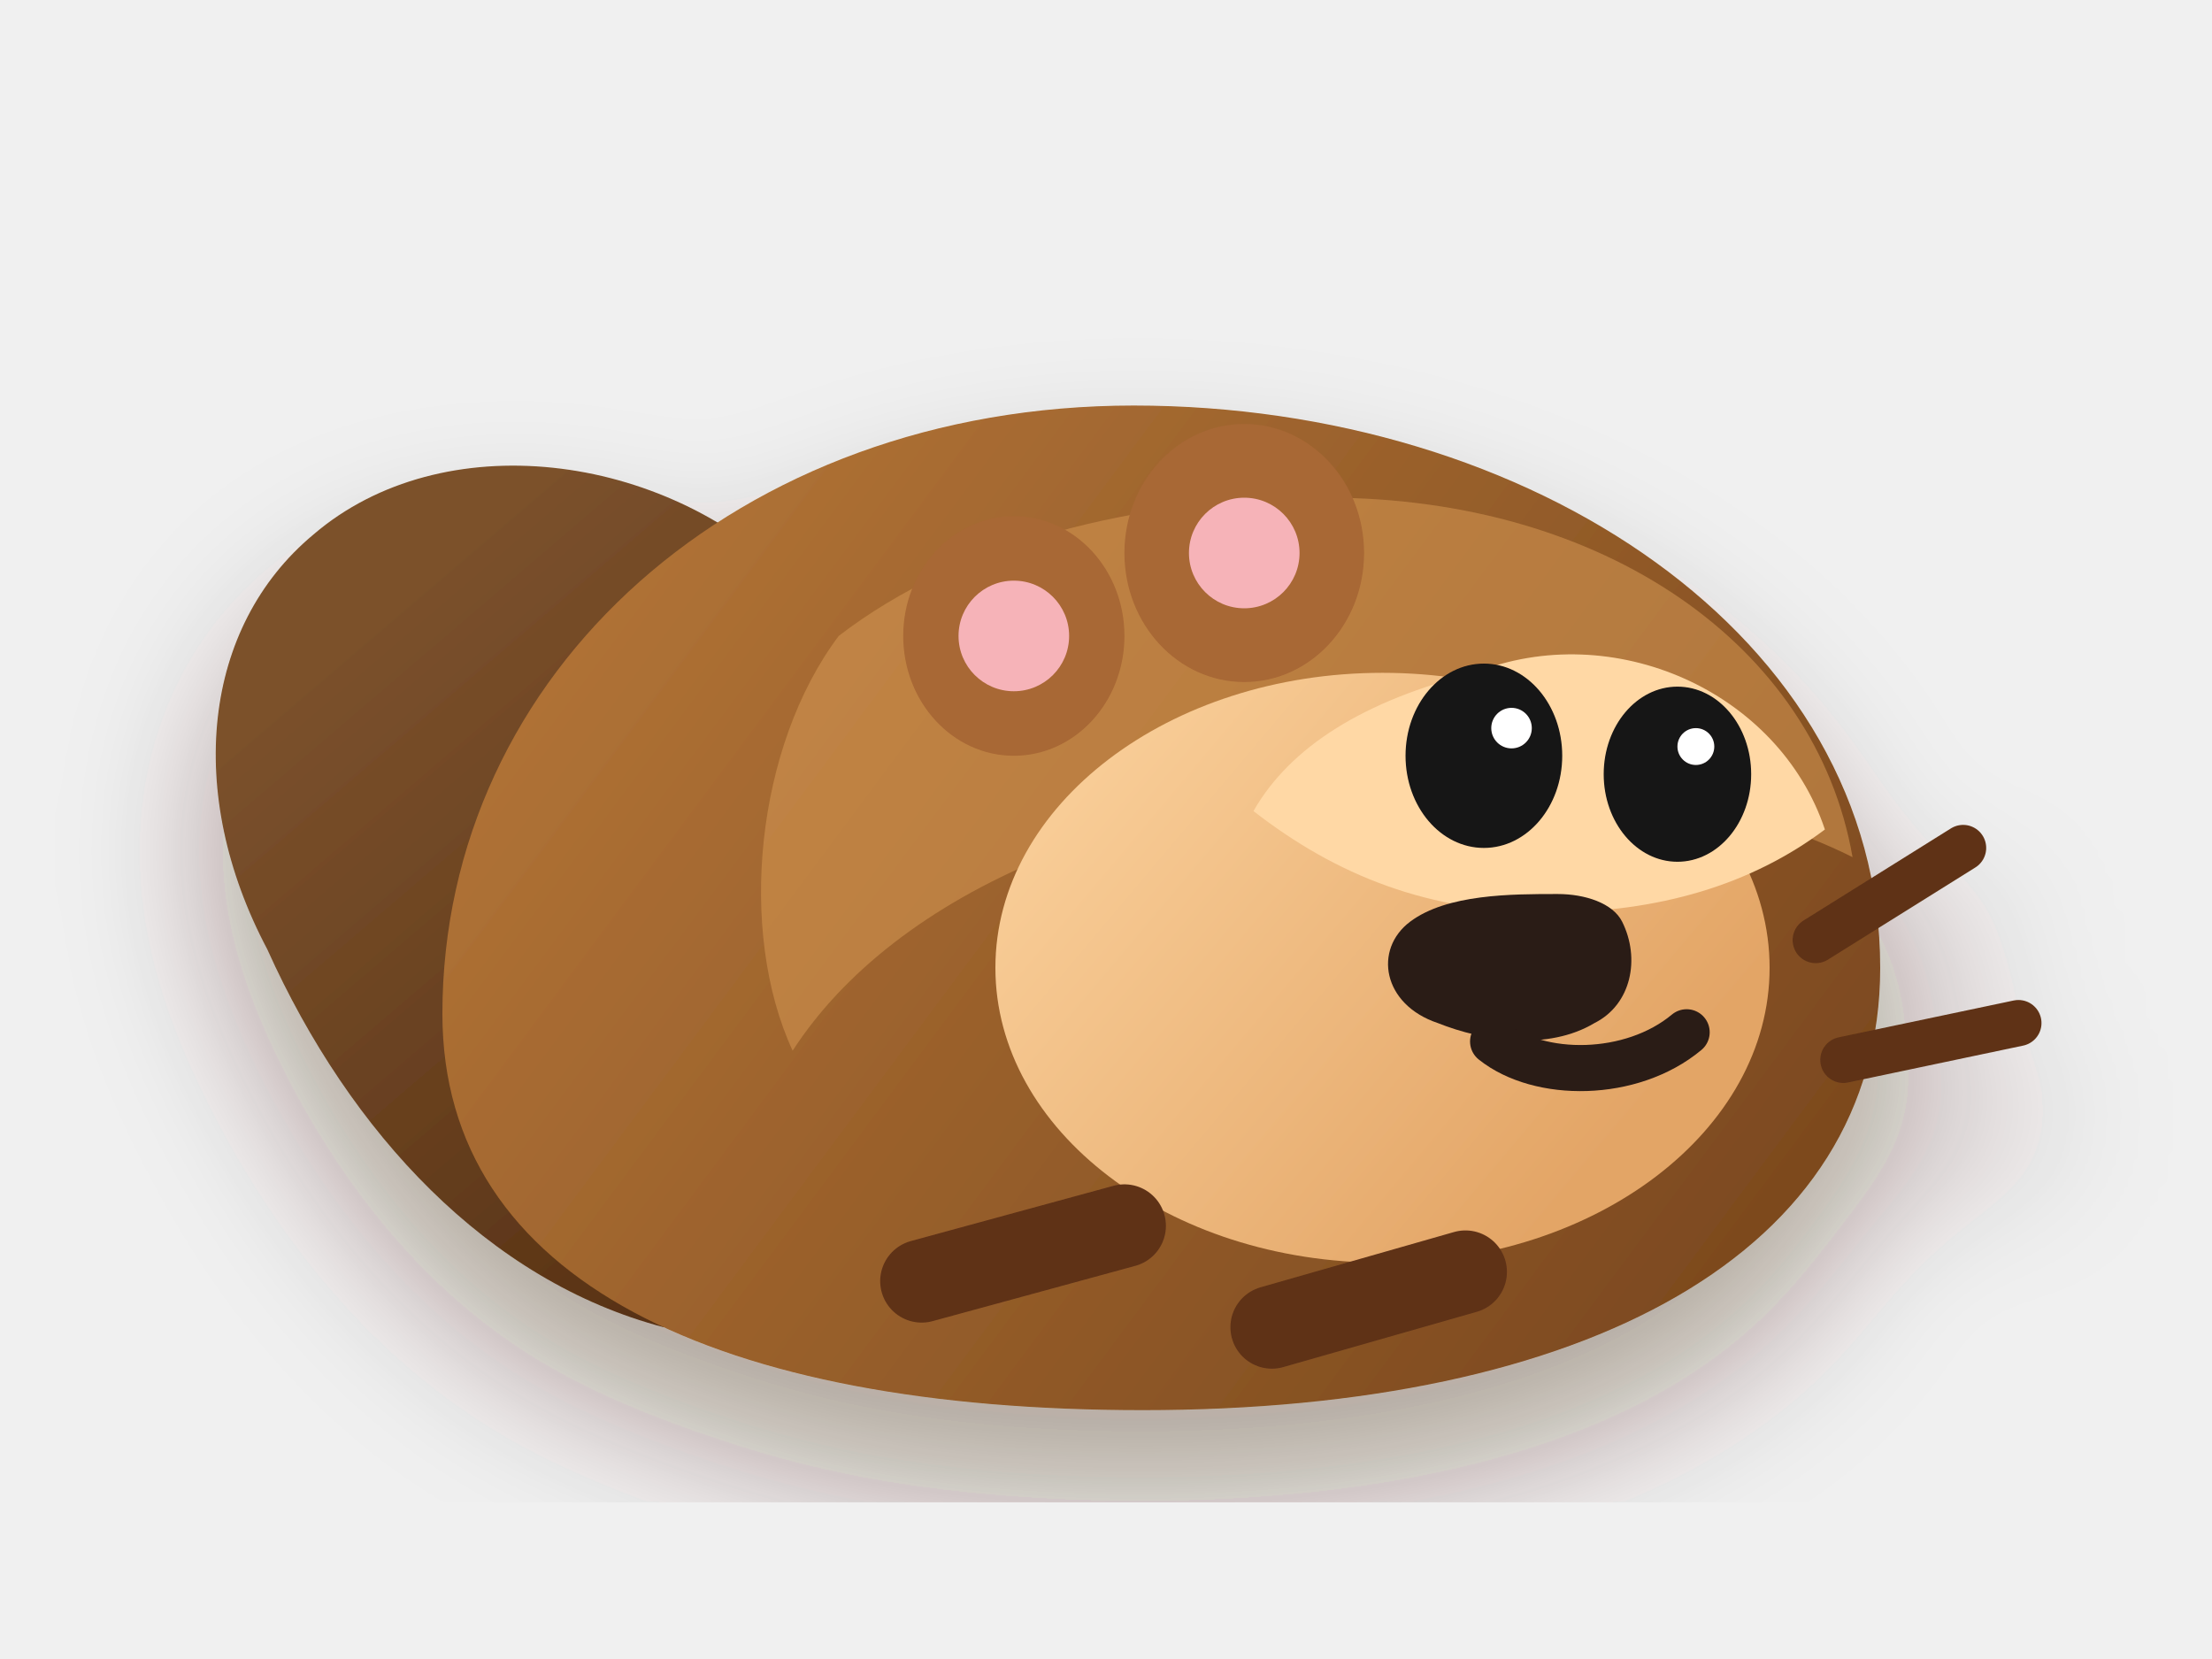
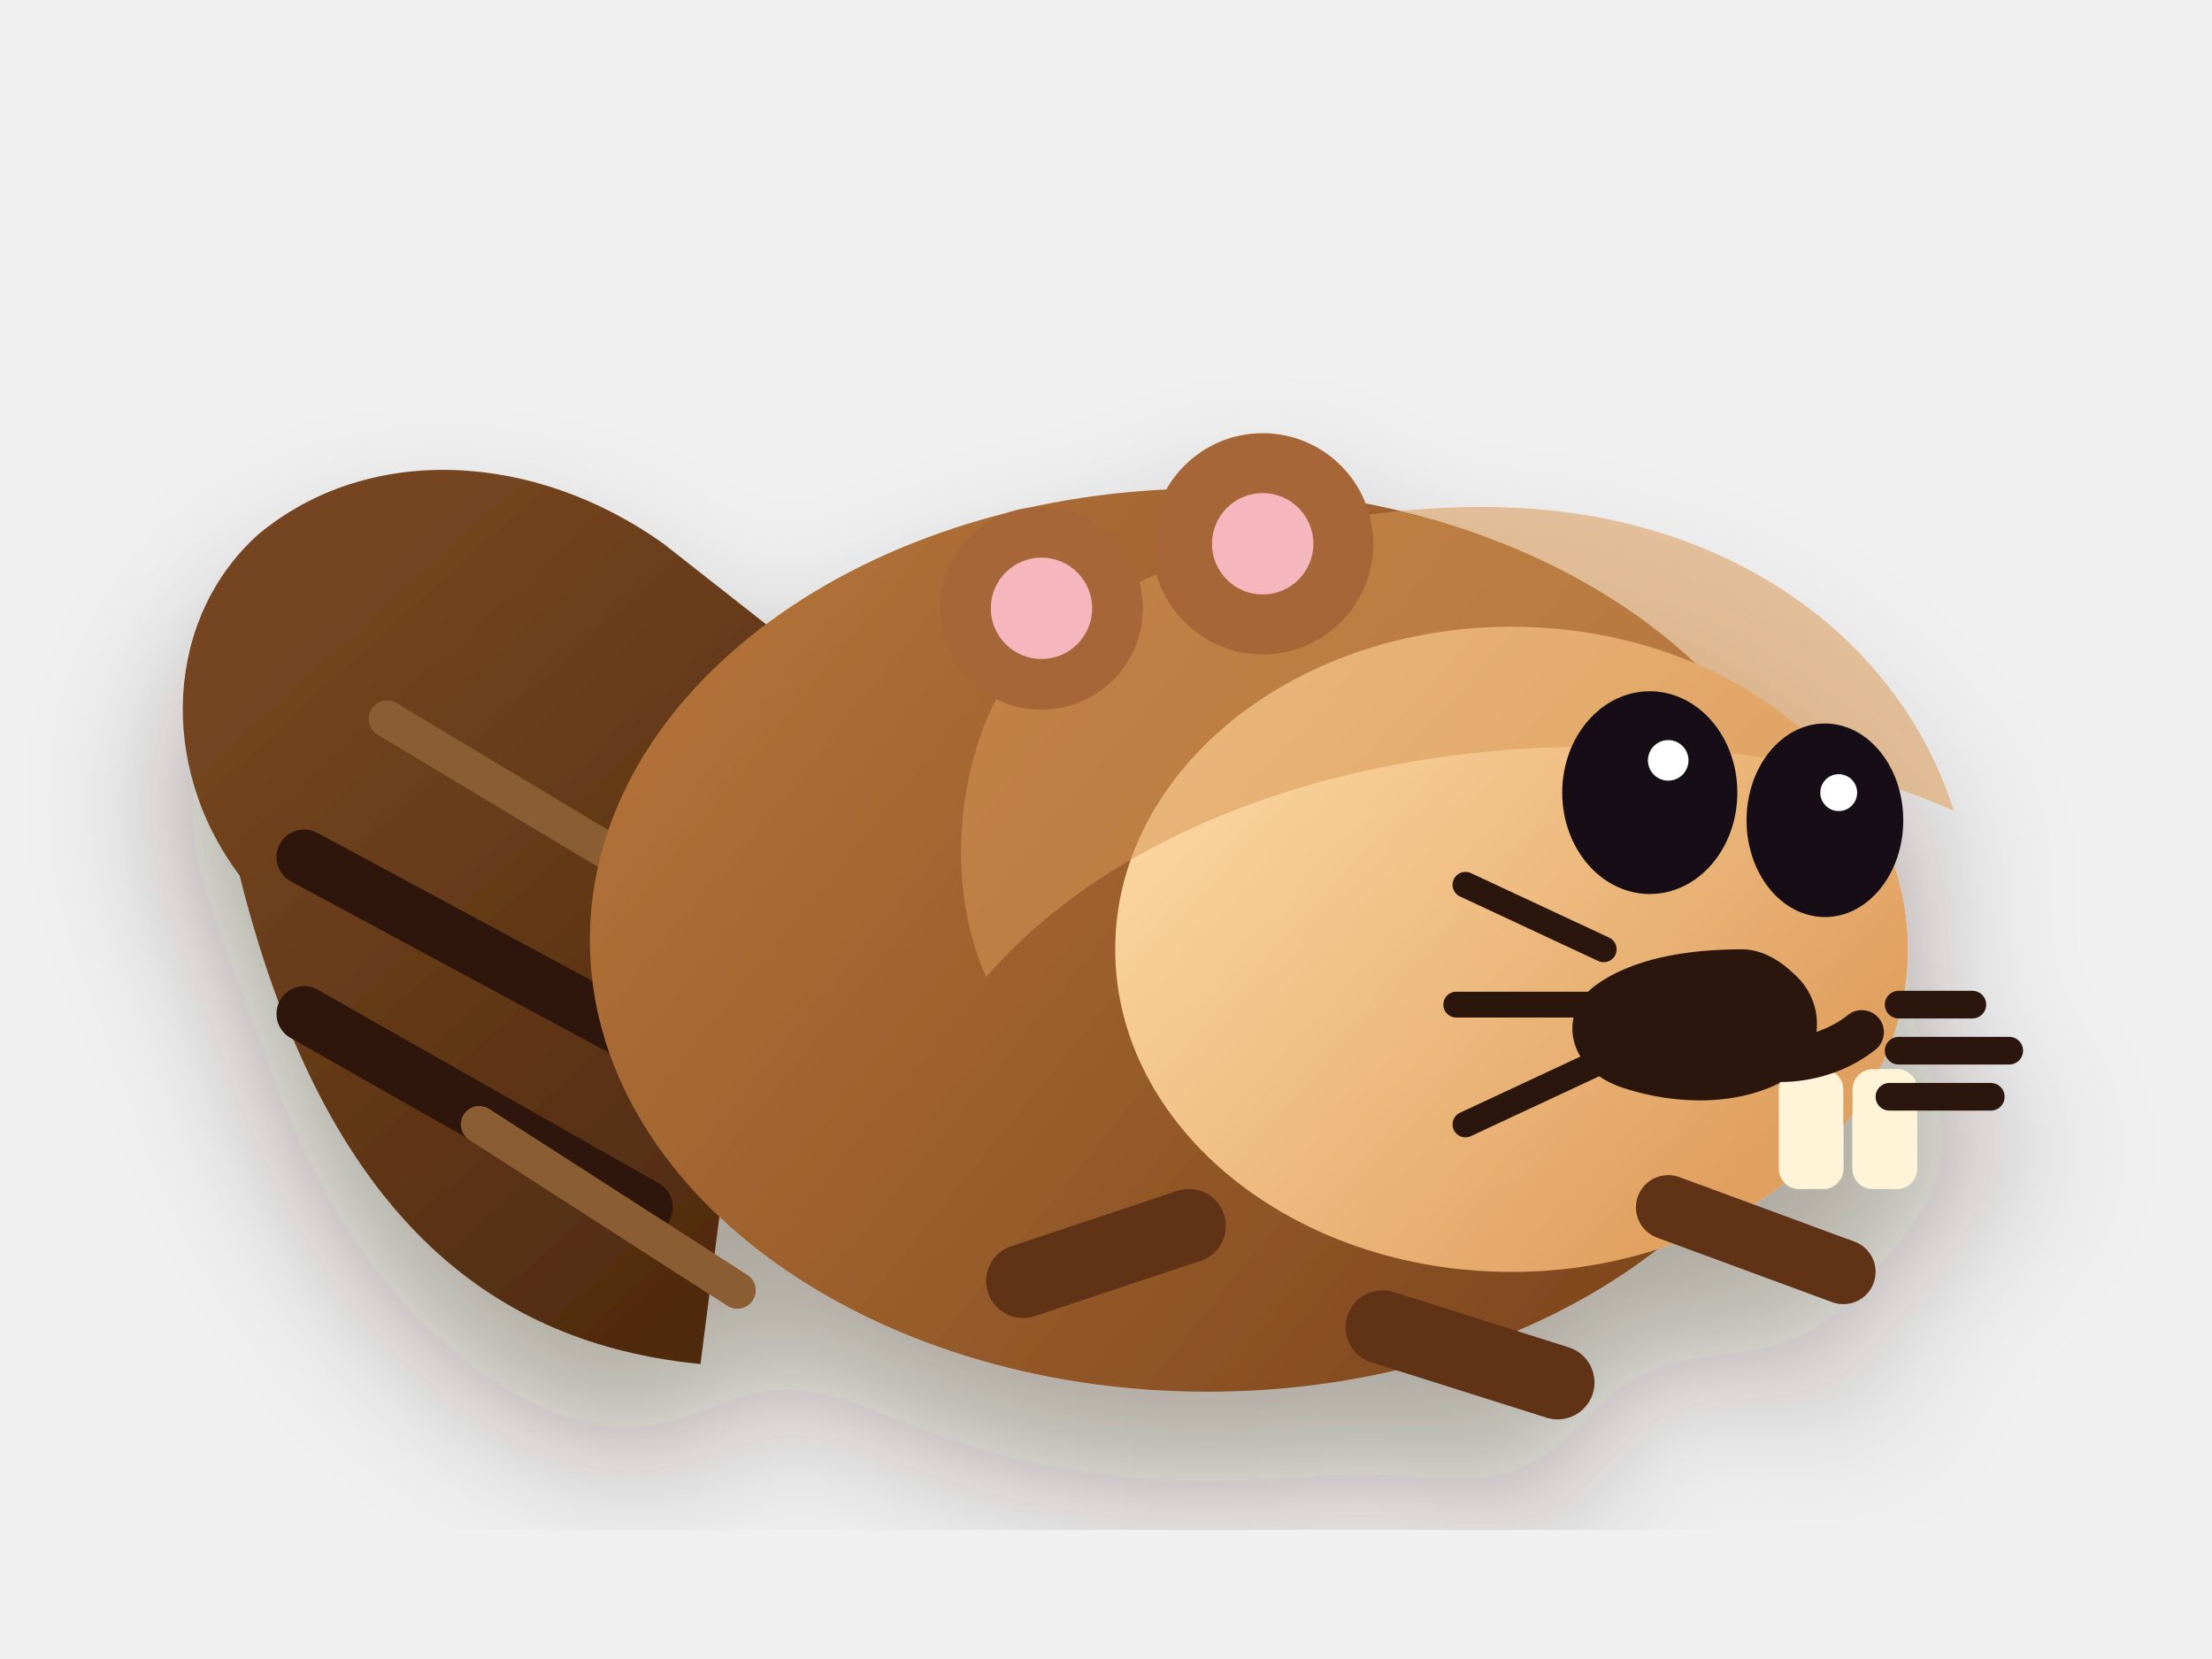
<svg xmlns="http://www.w3.org/2000/svg" width="240" height="180" viewBox="0 0 240 180" fill="none">
  <defs>
-     <linearGradient id="body" x1="48" y1="38" x2="185" y2="140" gradientUnits="userSpaceOnUse">
-       <stop stop-color="#BA7A3A" />
-       <stop offset="1" stop-color="#7D4A1F" />
+     <linearGradient id="body" x1="70" y1="48" x2="190" y2="146" gradientUnits="userSpaceOnUse">
+       <stop stop-color="#B9783D" />
+       <stop offset="1" stop-color="#7A431B" />
    </linearGradient>
-     <linearGradient id="belly" x1="103" y1="67" x2="173" y2="126" gradientUnits="userSpaceOnUse">
-       <stop stop-color="#FFD9A6" />
-       <stop offset="1" stop-color="#E3A566" />
+     <linearGradient id="belly" x1="122" y1="76" x2="184" y2="133" gradientUnits="userSpaceOnUse">
+       <stop stop-color="#FFDCA8" />
+       <stop offset="1" stop-color="#E0A05F" />
    </linearGradient>
-     <linearGradient id="tail" x1="19" y1="86" x2="72" y2="148" gradientUnits="userSpaceOnUse">
-       <stop stop-color="#7B512C" />
-       <stop offset="1" stop-color="#563013" />
+     <linearGradient id="tail" x1="18" y1="84" x2="78" y2="150" gradientUnits="userSpaceOnUse">
+       <stop stop-color="#744520" />
+       <stop offset="1" stop-color="#4C280E" />
    </linearGradient>
-     <filter id="shadow" x="0" y="18" width="240" height="145" filterUnits="userSpaceOnUse" color-interpolation-filters="sRGB">
-       <feDropShadow dx="0" dy="10" stdDeviation="8" flood-color="#3E220E" flood-opacity="0.34" />
+     <filter id="shadow" x="2" y="24" width="236" height="142" filterUnits="userSpaceOnUse" color-interpolation-filters="sRGB">
+       <feDropShadow dx="0" dy="10" stdDeviation="8" flood-color="#2E1908" flood-opacity=".34" />
    </filter>
  </defs>
  <g filter="url(#shadow)">
-     <path d="M29 103C20 86 22 68 34 58C48 46 72 49 86 63L95 71L72 144C53 139 38 123 29 103Z" fill="url(#tail)" />
-     <path d="M48 110C48 73 80 44 123 44C166 44 204 69 204 105C204 136 172 153 124 153C78 153 48 139 48 110Z" fill="url(#body)" />
-     <path d="M91 69C104 59 123 54 144 54C174 54 197 70 201 93C189 87 174 85 159 85C123 85 97 97 86 114C80 101 82 81 91 69Z" fill="#D59653" fill-opacity=".56" />
-     <ellipse cx="150" cy="105" rx="42" ry="32" fill="url(#belly)" />
-     <path d="M160 73C175 67 193 75 198 90C190 96 180 99 168 99C155 99 145 95 136 88C140 81 148 76 160 73Z" fill="#FFD8A5" />
-     <ellipse cx="110" cy="69" rx="12" ry="13" fill="#A86734" />
-     <ellipse cx="135" cy="60" rx="13" ry="14" fill="#A86734" />
-     <ellipse cx="110" cy="69" rx="6" ry="6" fill="#F6B3B8" />
-     <ellipse cx="135" cy="60" rx="6" ry="6" fill="#F6B3B8" />
-     <ellipse cx="161" cy="82" rx="8.5" ry="10" fill="#171212" />
-     <ellipse cx="182" cy="84" rx="8" ry="9.5" fill="#171212" />
-     <circle cx="164" cy="79" r="2.2" fill="#fff" />
-     <circle cx="184" cy="81" r="2" fill="#fff" />
-     <path d="M176 100C178 104 177 109 173 111C168 114 161 113 156 111C150 109 149 103 153 100C157 97 164 97 169 97C172 97 175 98 176 100Z" fill="#2A1A16" />
-     <path d="M162 113C167 117 177 117 183 112" stroke="#2A1A16" stroke-width="5" stroke-linecap="round" />
-     <path d="M197 102L213 92" stroke="#5E3118" stroke-width="5" stroke-linecap="round" />
-     <path d="M200 115L219 111" stroke="#5E3118" stroke-width="5" stroke-linecap="round" />
-     <path d="M100 139L122 133" stroke="#5E3118" stroke-width="9" stroke-linecap="round" />
-     <path d="M138 144L159 138" stroke="#5E3118" stroke-width="9" stroke-linecap="round" />
+     <path d="M26 95C17 83 18 67 28 58C40 48 58 49 72 59L86 70L76 148C56 146 36 135 26 95Z" fill="url(#tail)" />
+     <path d="M33 93L72 114" stroke="#2D1607" stroke-width="6" stroke-linecap="round" />
+     <path d="M33 110L70 131" stroke="#2D1607" stroke-width="6" stroke-linecap="round" />
+     <path d="M42 78L77 99" stroke="#8B5D31" stroke-width="4" stroke-linecap="round" />
+     <path d="M52 122L80 140" stroke="#8B5D31" stroke-width="4" stroke-linecap="round" />
+     <ellipse cx="131" cy="102" rx="67" ry="49" fill="url(#body)" />
+     <ellipse cx="164" cy="103" rx="43" ry="35" fill="url(#belly)" />
+     <path d="M112 70C126 60 143 55 161 55C187 55 206 69 212 88C201 83 188 81 173 81C144 81 120 91 107 106C102 95 104 79 112 70Z" fill="#D99955" fill-opacity=".54" />
+     <circle cx="113" cy="66" r="11" fill="#A66637" />
+     <circle cx="137" cy="59" r="12" fill="#A66637" />
+     <circle cx="113" cy="66" r="5.5" fill="#F5B6BE" />
+     <circle cx="137" cy="59" r="5.5" fill="#F5B6BE" />
+     <ellipse cx="179" cy="86" rx="9.5" ry="11" fill="#151112" />
+     <ellipse cx="198" cy="89" rx="8.5" ry="10.5" fill="#151112" />
+     <circle cx="181" cy="82.5" r="2.2" fill="#fff" />
+     <circle cx="199.5" cy="86" r="2" fill="#fff" />
+     <path d="M195 106C198 109 198 114 194 117C189 120 182 120 176 118C170 116 169 110 173 107C177 104 183 103 189 103C191 103 193 104 195 106Z" fill="#2A1710" />
+     <rect x="193" y="116" width="7" height="13" rx="2.2" fill="#FFF4D7" />
+     <rect x="201" y="116" width="7" height="13" rx="2.2" fill="#FFF4D7" />
+     <path d="M206 109H214" stroke="#2A1710" stroke-width="3" stroke-linecap="round" />
+     <path d="M206 114H218" stroke="#2A1710" stroke-width="3" stroke-linecap="round" />
+     <path d="M205 119H216" stroke="#2A1710" stroke-width="3" stroke-linecap="round" />
+     <path d="M185 112C189 116 197 116 202 112" stroke="#2A1710" stroke-width="4.8" stroke-linecap="round" />
+     <path d="M174 103L159 96" stroke="#2A1710" stroke-width="2.8" stroke-linecap="round" />
+     <path d="M174 109L158 109" stroke="#2A1710" stroke-width="2.8" stroke-linecap="round" />
+     <path d="M174 115L159 122" stroke="#2A1710" stroke-width="2.8" stroke-linecap="round" />
+     <path d="M181 131L200 138" stroke="#603018" stroke-width="7" stroke-linecap="round" />
+     <path d="M150 144L169 150" stroke="#603018" stroke-width="8" stroke-linecap="round" />
+     <path d="M111 139L129 133" stroke="#603018" stroke-width="8" stroke-linecap="round" />
  </g>
</svg>
